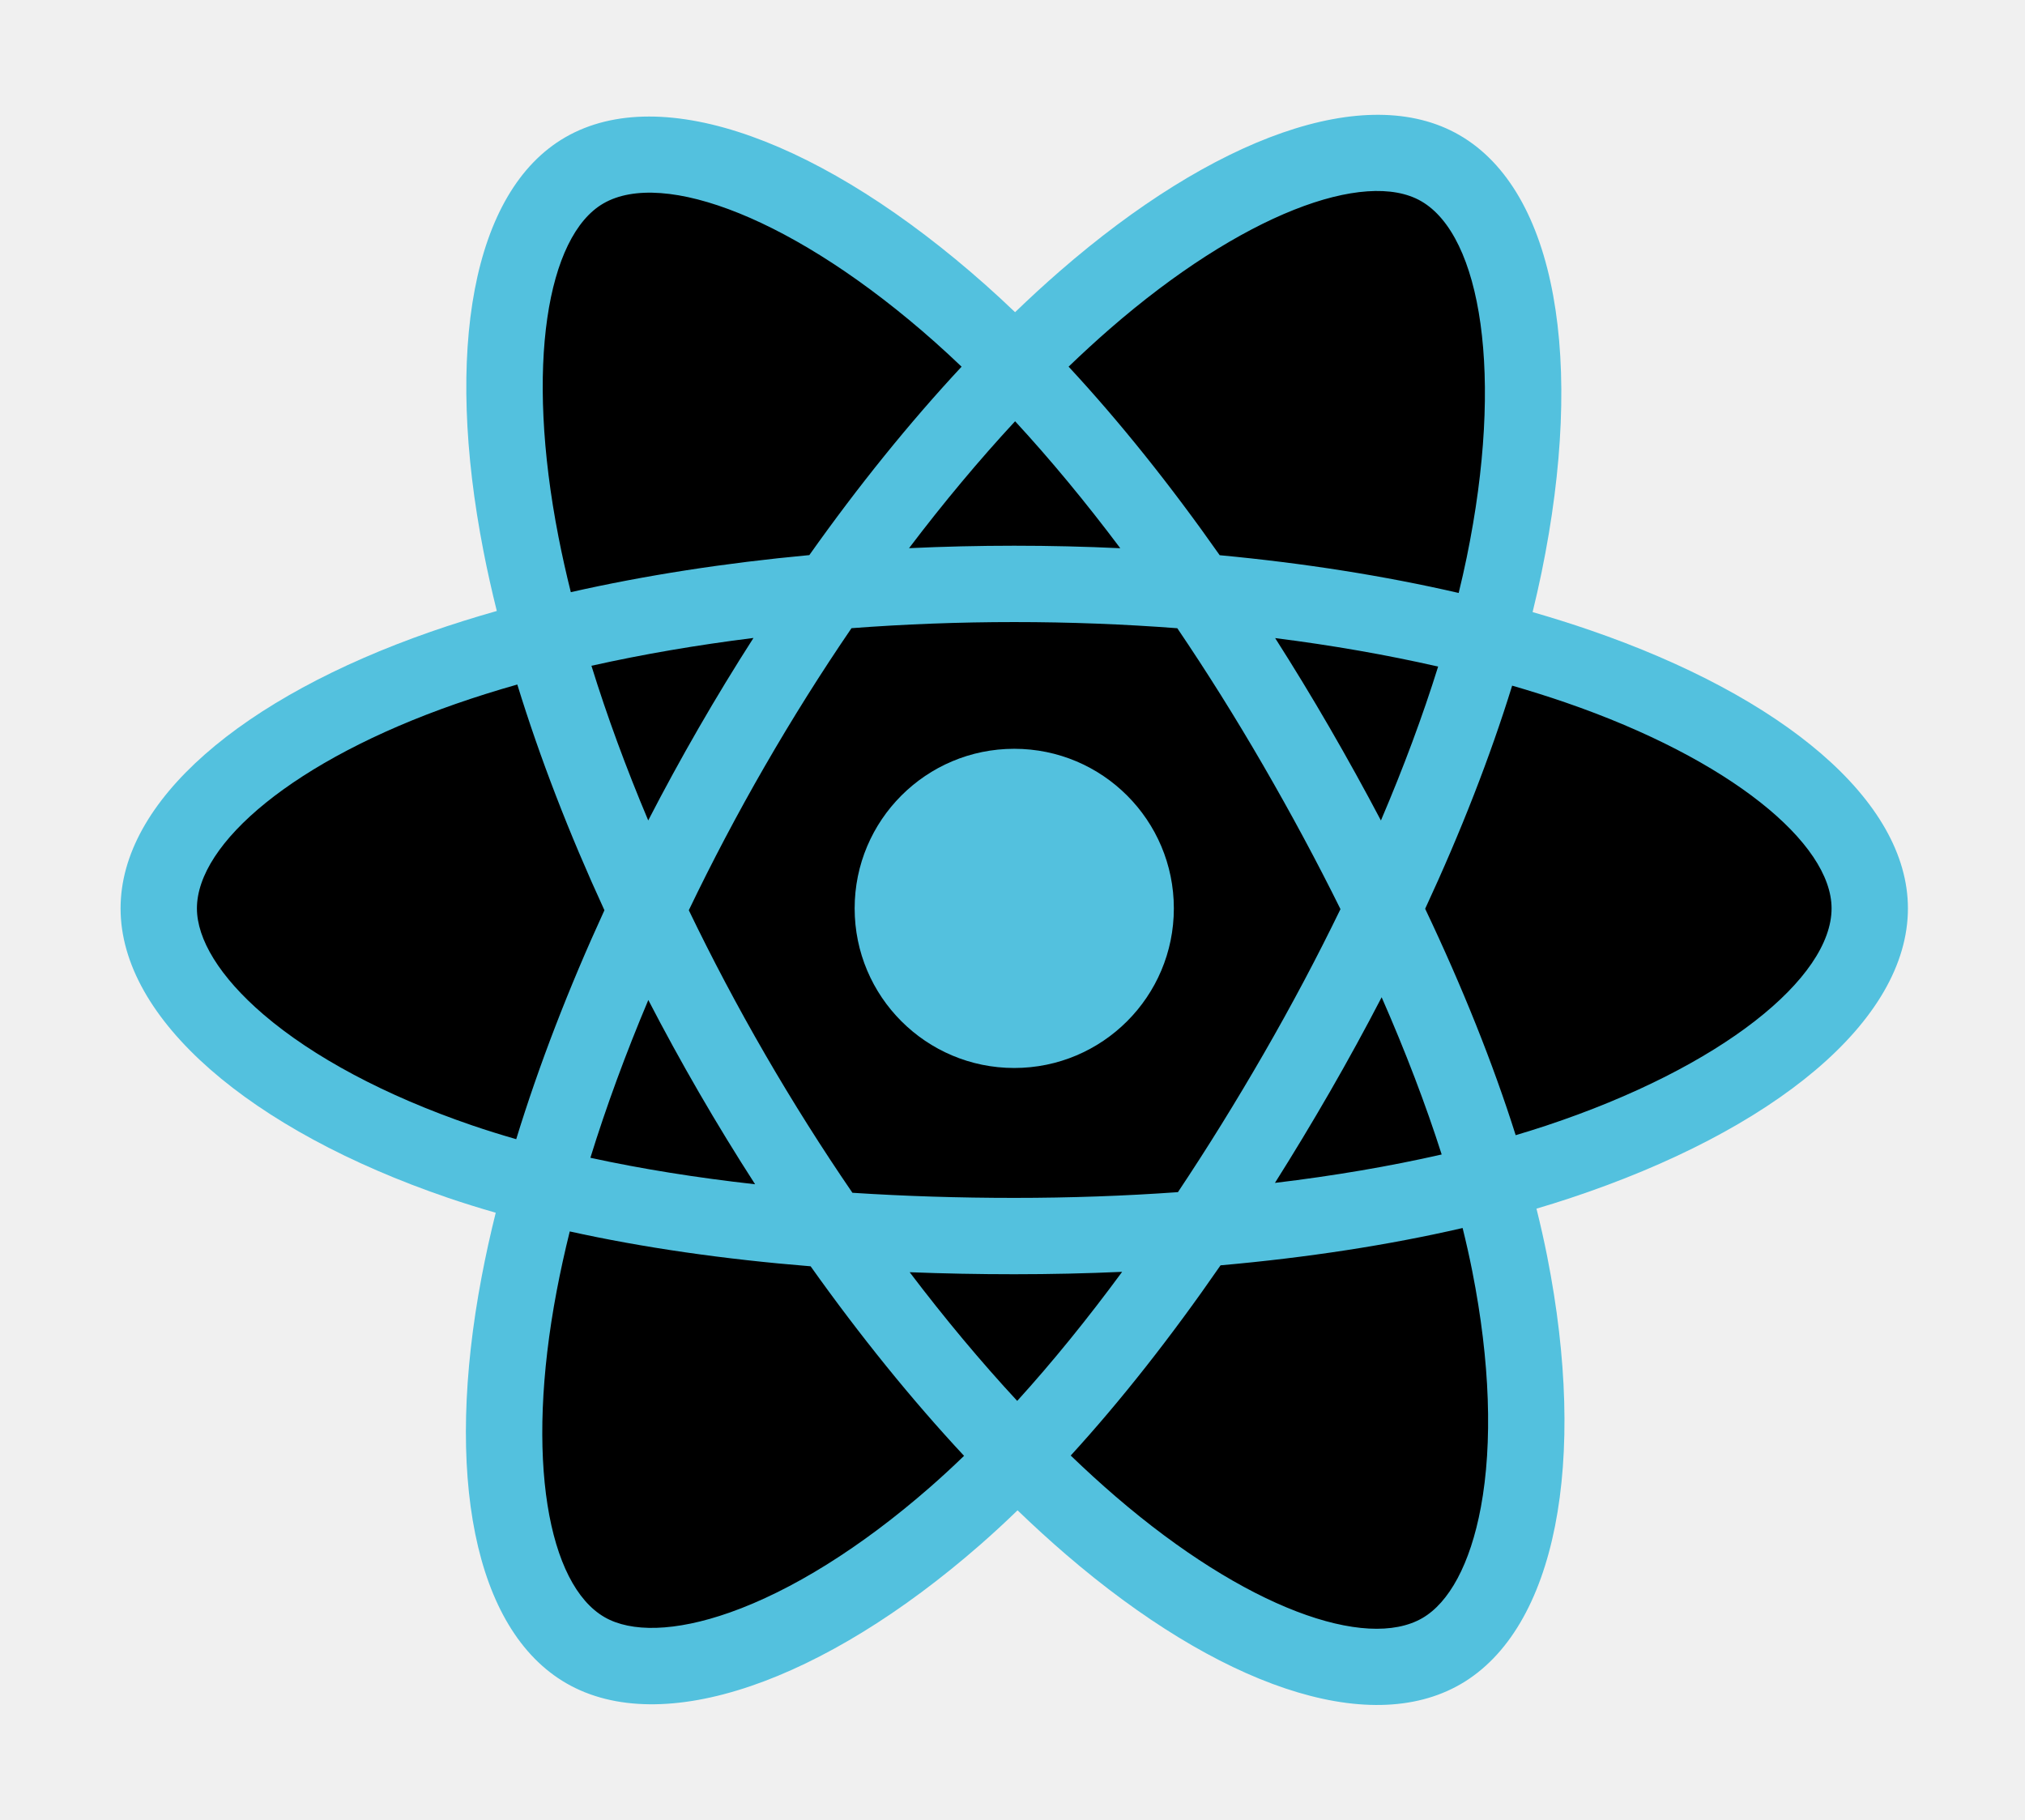
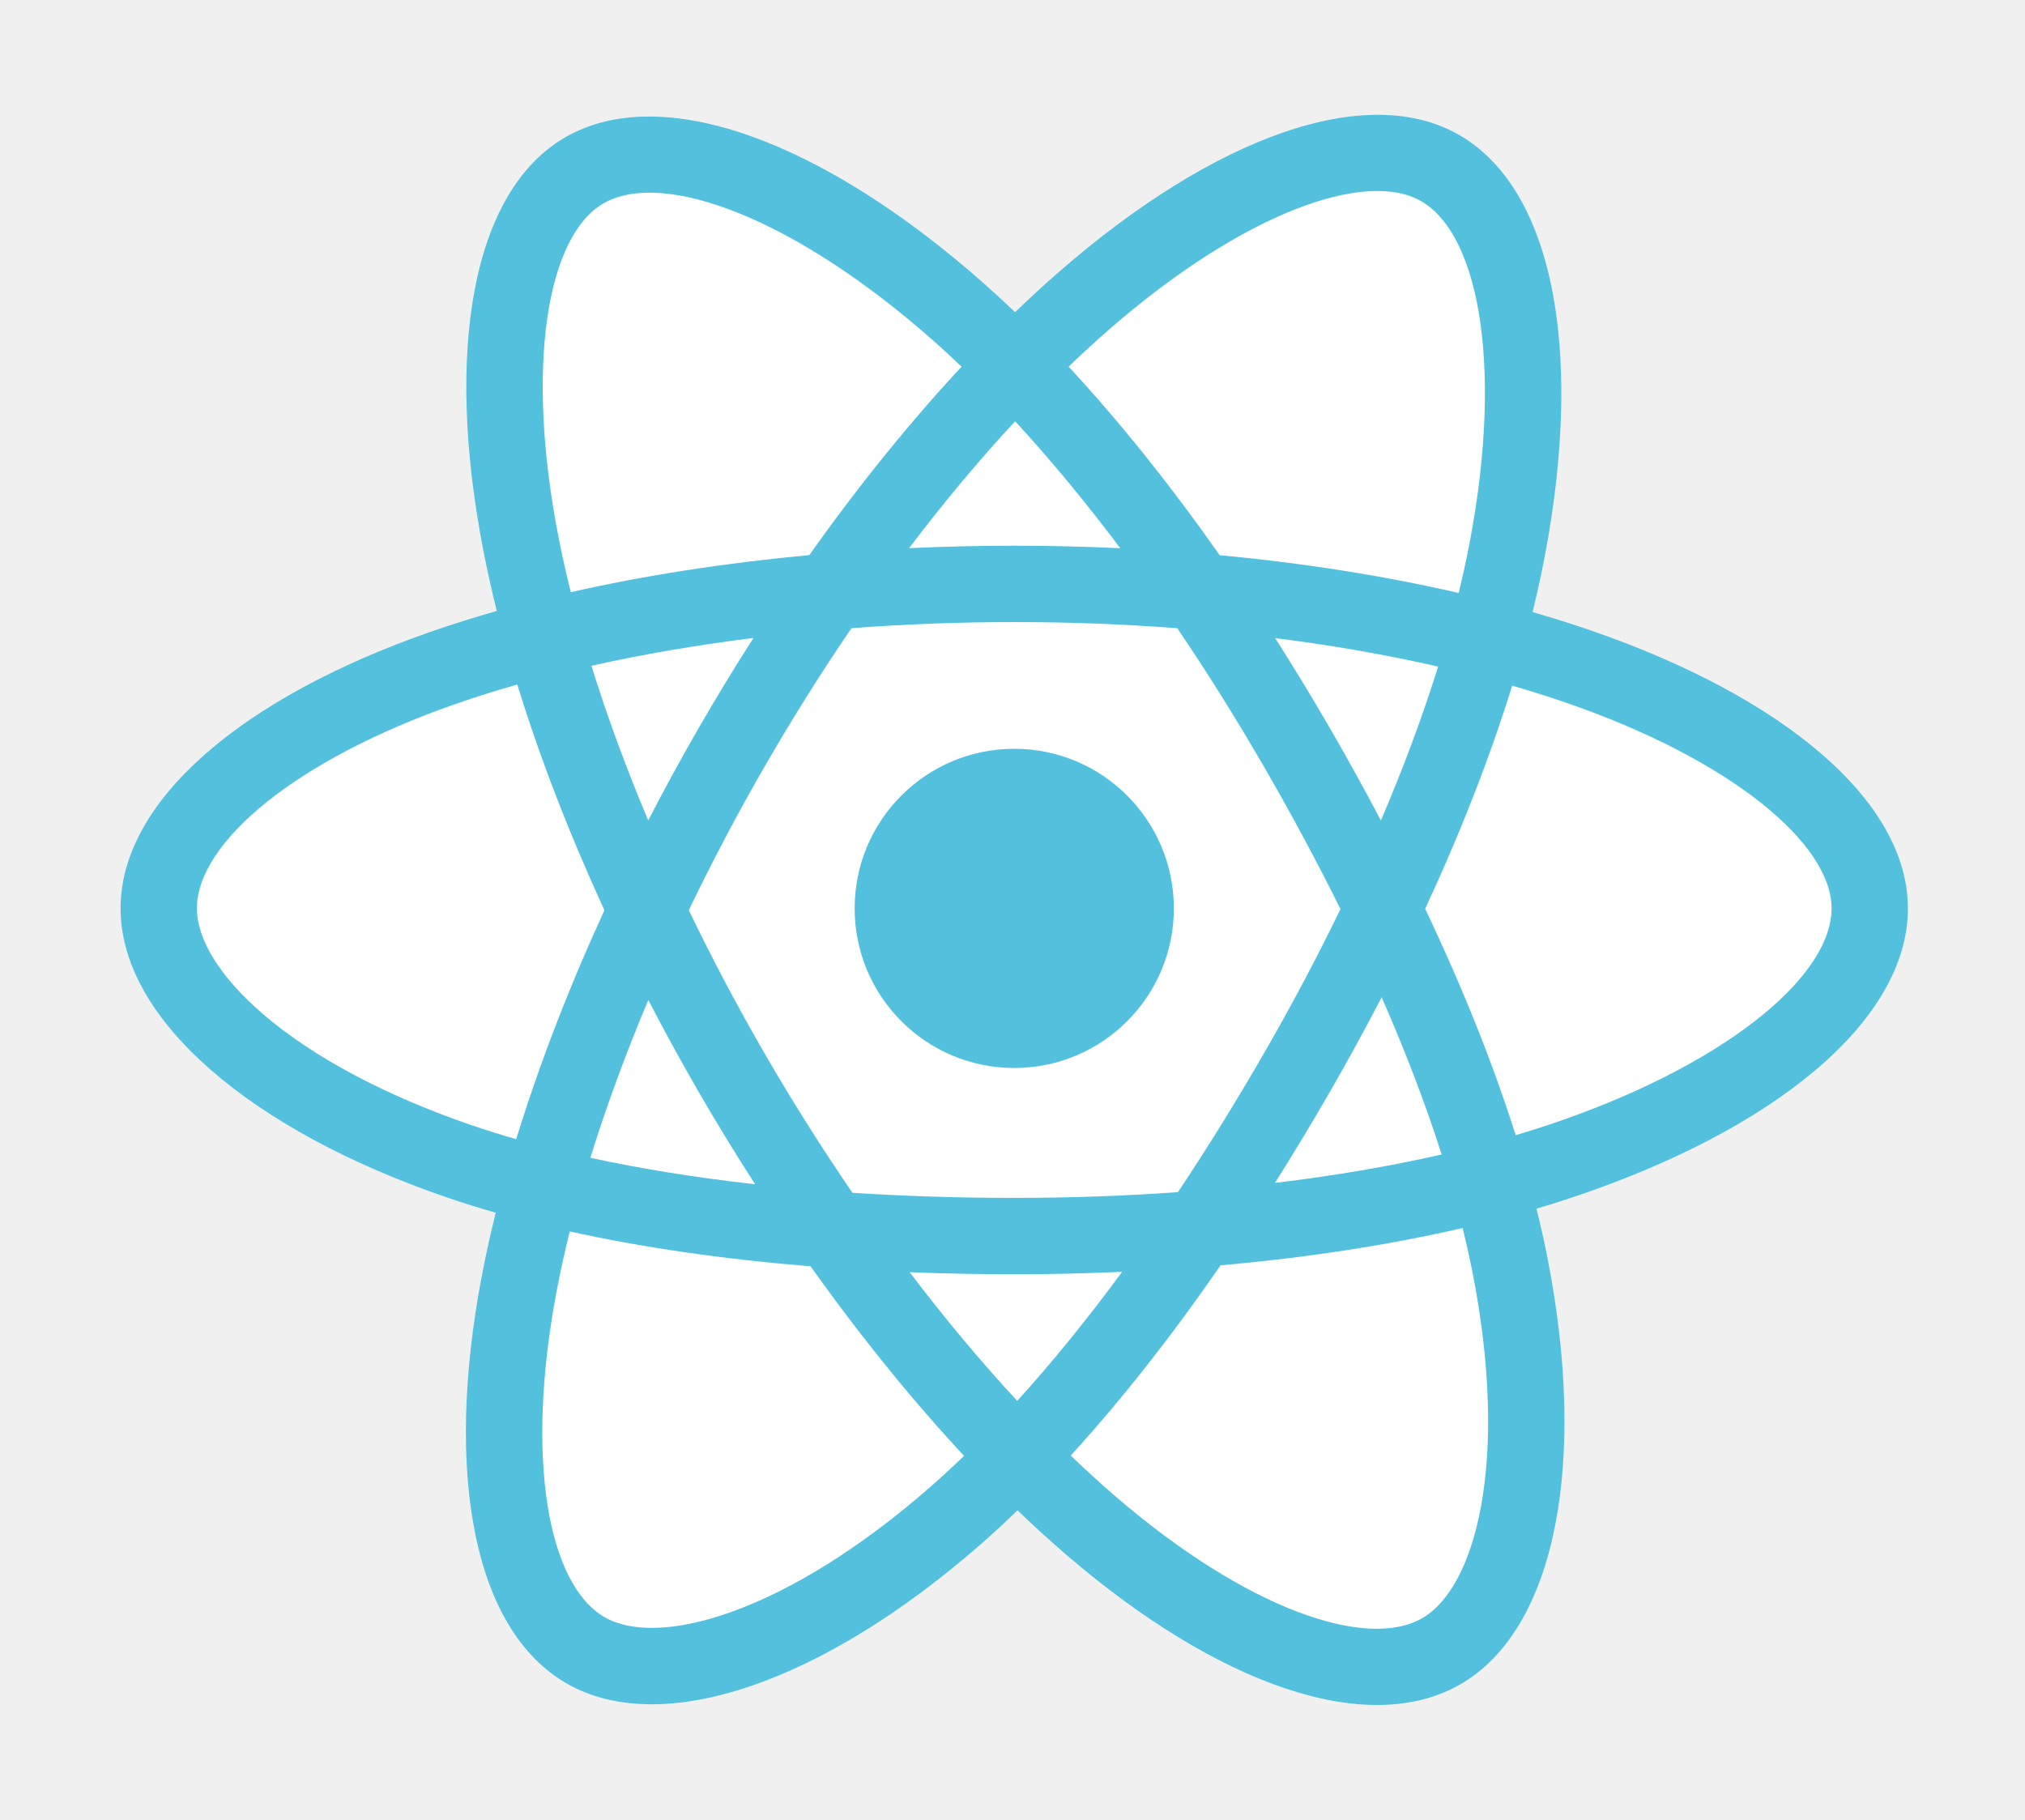
<svg xmlns="http://www.w3.org/2000/svg" width="256px" height="230px" viewBox="0 0 256 230" version="1.1" preserveAspectRatio="xMidYMid">
  <path d="M201.025,79.674 C198.681,78.867 196.252,78.104 193.751,77.382 C194.162,75.704 194.539,74.049 194.875,72.421 C200.381,45.693 196.781,24.162 184.487,17.073 C172.7,10.275 153.422,17.363 133.952,34.306 C132.08,35.936 130.202,37.661 128.326,39.469 C127.075,38.273 125.827,37.117 124.582,36.011 C104.177,17.893 83.724,10.259 71.443,17.368 C59.667,24.185 56.179,44.427 61.136,69.757 C61.614,72.204 62.174,74.702 62.806,77.242 C59.912,78.064 57.117,78.94 54.443,79.872 C30.521,88.212 15.243,101.284 15.243,114.842 C15.243,128.846 31.644,142.891 56.561,151.408 C58.527,152.08 60.568,152.716 62.67,153.319 C61.988,156.066 61.394,158.759 60.896,161.385 C56.17,186.275 59.861,206.038 71.606,212.813 C83.737,219.808 104.097,212.618 123.923,195.288 C125.49,193.918 127.062,192.465 128.638,190.942 C130.68,192.909 132.719,194.77 134.746,196.515 C153.95,213.04 172.916,219.713 184.651,212.92 C196.77,205.904 200.709,184.673 195.595,158.842 C195.205,156.869 194.75,154.854 194.24,152.803 C195.67,152.38 197.073,151.944 198.442,151.49 C224.346,142.908 241.199,129.033 241.199,114.842 C241.199,101.235 225.429,88.075 201.025,79.674 L201.025,79.674 L201.025,79.674 Z" fill="#53C1DE" />
-   <path d="M195.406,142.328 C194.171,142.737 192.903,143.132 191.611,143.515 C188.751,134.462 184.892,124.835 180.169,114.89 C184.676,105.18 188.386,95.677 191.166,86.682 C193.477,87.351 195.721,88.057 197.883,88.801 C218.792,95.999 231.547,106.642 231.547,114.842 C231.547,123.577 217.772,134.917 195.406,142.328 L195.406,142.328 L195.406,142.328 Z M186.126,160.717 C188.387,172.139 188.71,182.466 187.212,190.539 C185.866,197.793 183.16,202.629 179.814,204.566 C172.693,208.688 157.465,203.33 141.042,189.198 C139.159,187.578 137.263,185.848 135.36,184.017 C141.727,177.054 148.09,168.959 154.301,159.968 C165.224,158.999 175.544,157.414 184.903,155.251 C185.364,157.11 185.773,158.934 186.126,160.717 L186.126,160.717 L186.126,160.717 Z M92.277,203.854 C85.319,206.311 79.778,206.381 76.429,204.45 C69.301,200.339 66.338,184.471 70.38,163.185 C70.843,160.747 71.394,158.243 72.029,155.683 C81.285,157.73 91.53,159.203 102.479,160.091 C108.731,168.888 115.278,176.974 121.876,184.055 C120.435,185.446 118.999,186.771 117.571,188.019 C108.804,195.683 100.019,201.119 92.277,203.854 L92.277,203.854 L92.277,203.854 Z M59.683,142.274 C48.665,138.508 39.566,133.614 33.329,128.273 C27.725,123.474 24.895,118.709 24.895,114.842 C24.895,106.615 37.162,96.12 57.621,88.987 C60.103,88.122 62.702,87.306 65.398,86.54 C68.226,95.737 71.935,105.353 76.411,115.077 C71.877,124.946 68.115,134.715 65.26,144.02 C63.338,143.468 61.475,142.886 59.683,142.274 L59.683,142.274 L59.683,142.274 Z M70.609,67.903 C66.362,46.201 69.182,29.83 76.279,25.722 C83.838,21.346 100.554,27.586 118.172,43.229 C119.298,44.229 120.429,45.276 121.563,46.358 C114.998,53.408 108.511,61.433 102.314,70.179 C91.687,71.164 81.515,72.746 72.162,74.865 C71.574,72.499 71.053,70.175 70.609,67.903 L70.609,67.903 L70.609,67.903 Z M168.076,91.971 C165.84,88.109 163.545,84.338 161.205,80.67 C168.414,81.582 175.322,82.792 181.808,84.272 C179.861,90.513 177.434,97.039 174.576,103.729 C172.527,99.838 170.359,95.914 168.076,91.971 L168.076,91.971 L168.076,91.971 Z M128.329,53.257 C132.781,58.08 137.24,63.466 141.626,69.309 C137.206,69.1 132.732,68.992 128.221,68.992 C123.753,68.992 119.312,69.098 114.92,69.303 C119.31,63.514 123.807,58.136 128.329,53.257 L128.329,53.257 L128.329,53.257 Z M88.327,92.037 C86.094,95.91 83.966,99.812 81.949,103.722 C79.138,97.055 76.733,90.5 74.769,84.17 C81.216,82.727 88.091,81.548 95.254,80.653 C92.881,84.355 90.567,88.153 88.327,92.037 L88.327,92.037 L88.327,92.037 Z M95.46,149.72 C88.059,148.894 81.081,147.775 74.636,146.372 C76.631,139.93 79.089,133.234 81.96,126.424 C83.982,130.331 86.119,134.234 88.366,138.116 L88.366,138.116 C90.655,142.07 93.026,145.943 95.46,149.72 L95.46,149.72 L95.46,149.72 Z M128.596,177.109 C124.021,172.172 119.458,166.712 115.001,160.839 C119.327,161.009 123.738,161.095 128.221,161.095 C132.827,161.095 137.38,160.992 141.861,160.792 C137.461,166.771 133.018,172.24 128.596,177.109 L128.596,177.109 L128.596,177.109 Z M174.668,126.077 C177.689,132.961 180.234,139.621 182.256,145.954 C175.704,147.449 168.631,148.653 161.178,149.547 C163.524,145.83 165.839,141.995 168.115,138.049 C170.416,134.058 172.602,130.06 174.668,126.077 L174.668,126.077 L174.668,126.077 Z M159.753,133.227 C156.221,139.351 152.595,145.198 148.914,150.716 C142.209,151.196 135.281,151.443 128.221,151.443 C121.19,151.443 114.35,151.224 107.763,150.797 C103.934,145.206 100.229,139.342 96.719,133.28 L96.72,133.28 C93.219,127.234 89.998,121.137 87.079,115.074 C89.997,108.997 93.21,102.893 96.69,96.858 L96.69,96.86 C100.179,90.809 103.852,84.973 107.646,79.418 C114.366,78.91 121.257,78.644 128.221,78.644 L128.221,78.644 C135.217,78.644 142.116,78.912 148.834,79.424 C152.571,84.939 156.218,90.756 159.721,96.807 C163.264,102.927 166.519,108.99 169.462,114.937 C166.528,120.986 163.281,127.11 159.753,133.227 L159.753,133.227 L159.753,133.227 Z M179.666,25.435 C187.232,29.799 190.175,47.396 185.421,70.473 C185.118,71.945 184.776,73.445 184.405,74.965 C175.031,72.802 164.851,71.192 154.193,70.192 C147.984,61.351 141.551,53.313 135.092,46.354 C136.829,44.684 138.563,43.091 140.289,41.588 C156.971,27.07 172.562,21.339 179.666,25.435 L179.666,25.435 L179.666,25.435 Z" fill="#FFFFFF0" />
+   <path d="M195.406,142.328 C194.171,142.737 192.903,143.132 191.611,143.515 C188.751,134.462 184.892,124.835 180.169,114.89 C184.676,105.18 188.386,95.677 191.166,86.682 C193.477,87.351 195.721,88.057 197.883,88.801 C218.792,95.999 231.547,106.642 231.547,114.842 C231.547,123.577 217.772,134.917 195.406,142.328 L195.406,142.328 L195.406,142.328 Z M186.126,160.717 C188.387,172.139 188.71,182.466 187.212,190.539 C185.866,197.793 183.16,202.629 179.814,204.566 C172.693,208.688 157.465,203.33 141.042,189.198 C139.159,187.578 137.263,185.848 135.36,184.017 C141.727,177.054 148.09,168.959 154.301,159.968 C165.224,158.999 175.544,157.414 184.903,155.251 C185.364,157.11 185.773,158.934 186.126,160.717 L186.126,160.717 L186.126,160.717 Z M92.277,203.854 C85.319,206.311 79.778,206.381 76.429,204.45 C69.301,200.339 66.338,184.471 70.38,163.185 C70.843,160.747 71.394,158.243 72.029,155.683 C81.285,157.73 91.53,159.203 102.479,160.091 C108.731,168.888 115.278,176.974 121.876,184.055 C120.435,185.446 118.999,186.771 117.571,188.019 C108.804,195.683 100.019,201.119 92.277,203.854 L92.277,203.854 L92.277,203.854 Z M59.683,142.274 C48.665,138.508 39.566,133.614 33.329,128.273 C27.725,123.474 24.895,118.709 24.895,114.842 C24.895,106.615 37.162,96.12 57.621,88.987 C60.103,88.122 62.702,87.306 65.398,86.54 C68.226,95.737 71.935,105.353 76.411,115.077 C71.877,124.946 68.115,134.715 65.26,144.02 C63.338,143.468 61.475,142.886 59.683,142.274 L59.683,142.274 L59.683,142.274 Z M70.609,67.903 C66.362,46.201 69.182,29.83 76.279,25.722 C83.838,21.346 100.554,27.586 118.172,43.229 C119.298,44.229 120.429,45.276 121.563,46.358 C114.998,53.408 108.511,61.433 102.314,70.179 C91.687,71.164 81.515,72.746 72.162,74.865 C71.574,72.499 71.053,70.175 70.609,67.903 L70.609,67.903 L70.609,67.903 Z M168.076,91.971 C165.84,88.109 163.545,84.338 161.205,80.67 C168.414,81.582 175.322,82.792 181.808,84.272 C179.861,90.513 177.434,97.039 174.576,103.729 C172.527,99.838 170.359,95.914 168.076,91.971 L168.076,91.971 L168.076,91.971 Z M128.329,53.257 C132.781,58.08 137.24,63.466 141.626,69.309 C137.206,69.1 132.732,68.992 128.221,68.992 C123.753,68.992 119.312,69.098 114.92,69.303 C119.31,63.514 123.807,58.136 128.329,53.257 L128.329,53.257 L128.329,53.257 Z M88.327,92.037 C86.094,95.91 83.966,99.812 81.949,103.722 C79.138,97.055 76.733,90.5 74.769,84.17 C81.216,82.727 88.091,81.548 95.254,80.653 C92.881,84.355 90.567,88.153 88.327,92.037 L88.327,92.037 L88.327,92.037 Z M95.46,149.72 C88.059,148.894 81.081,147.775 74.636,146.372 C76.631,139.93 79.089,133.234 81.96,126.424 C83.982,130.331 86.119,134.234 88.366,138.116 L88.366,138.116 C90.655,142.07 93.026,145.943 95.46,149.72 L95.46,149.72 L95.46,149.72 Z M128.596,177.109 C124.021,172.172 119.458,166.712 115.001,160.839 C119.327,161.009 123.738,161.095 128.221,161.095 C132.827,161.095 137.38,160.992 141.861,160.792 C137.461,166.771 133.018,172.24 128.596,177.109 L128.596,177.109 L128.596,177.109 Z M174.668,126.077 C177.689,132.961 180.234,139.621 182.256,145.954 C175.704,147.449 168.631,148.653 161.178,149.547 C163.524,145.83 165.839,141.995 168.115,138.049 C170.416,134.058 172.602,130.06 174.668,126.077 L174.668,126.077 L174.668,126.077 Z M159.753,133.227 C156.221,139.351 152.595,145.198 148.914,150.716 C142.209,151.196 135.281,151.443 128.221,151.443 C121.19,151.443 114.35,151.224 107.763,150.797 C103.934,145.206 100.229,139.342 96.719,133.28 L96.72,133.28 C93.219,127.234 89.998,121.137 87.079,115.074 C89.997,108.997 93.21,102.893 96.69,96.858 L96.69,96.86 C100.179,90.809 103.852,84.973 107.646,79.418 C114.366,78.91 121.257,78.644 128.221,78.644 L128.221,78.644 C135.217,78.644 142.116,78.912 148.834,79.424 C152.571,84.939 156.218,90.756 159.721,96.807 C163.264,102.927 166.519,108.99 169.462,114.937 C166.528,120.986 163.281,127.11 159.753,133.227 L159.753,133.227 L159.753,133.227 Z M179.666,25.435 C187.232,29.799 190.175,47.396 185.421,70.473 C185.118,71.945 184.776,73.445 184.405,74.965 C175.031,72.802 164.851,71.192 154.193,70.192 C147.984,61.351 141.551,53.313 135.092,46.354 C136.829,44.684 138.563,43.091 140.289,41.588 C156.971,27.07 172.562,21.339 179.666,25.435 L179.666,25.435 L179.666,25.435 Z" fill="#FFFFFF" />
  <path d="M128.221,94.665 C139.365,94.665 148.398,103.699 148.398,114.842 C148.398,125.986 139.365,135.02 128.221,135.02 C117.078,135.02 108.044,125.986 108.044,114.842 C108.044,103.699 117.078,94.665 128.221,94.665" fill="#53C1DE" />
</svg>
